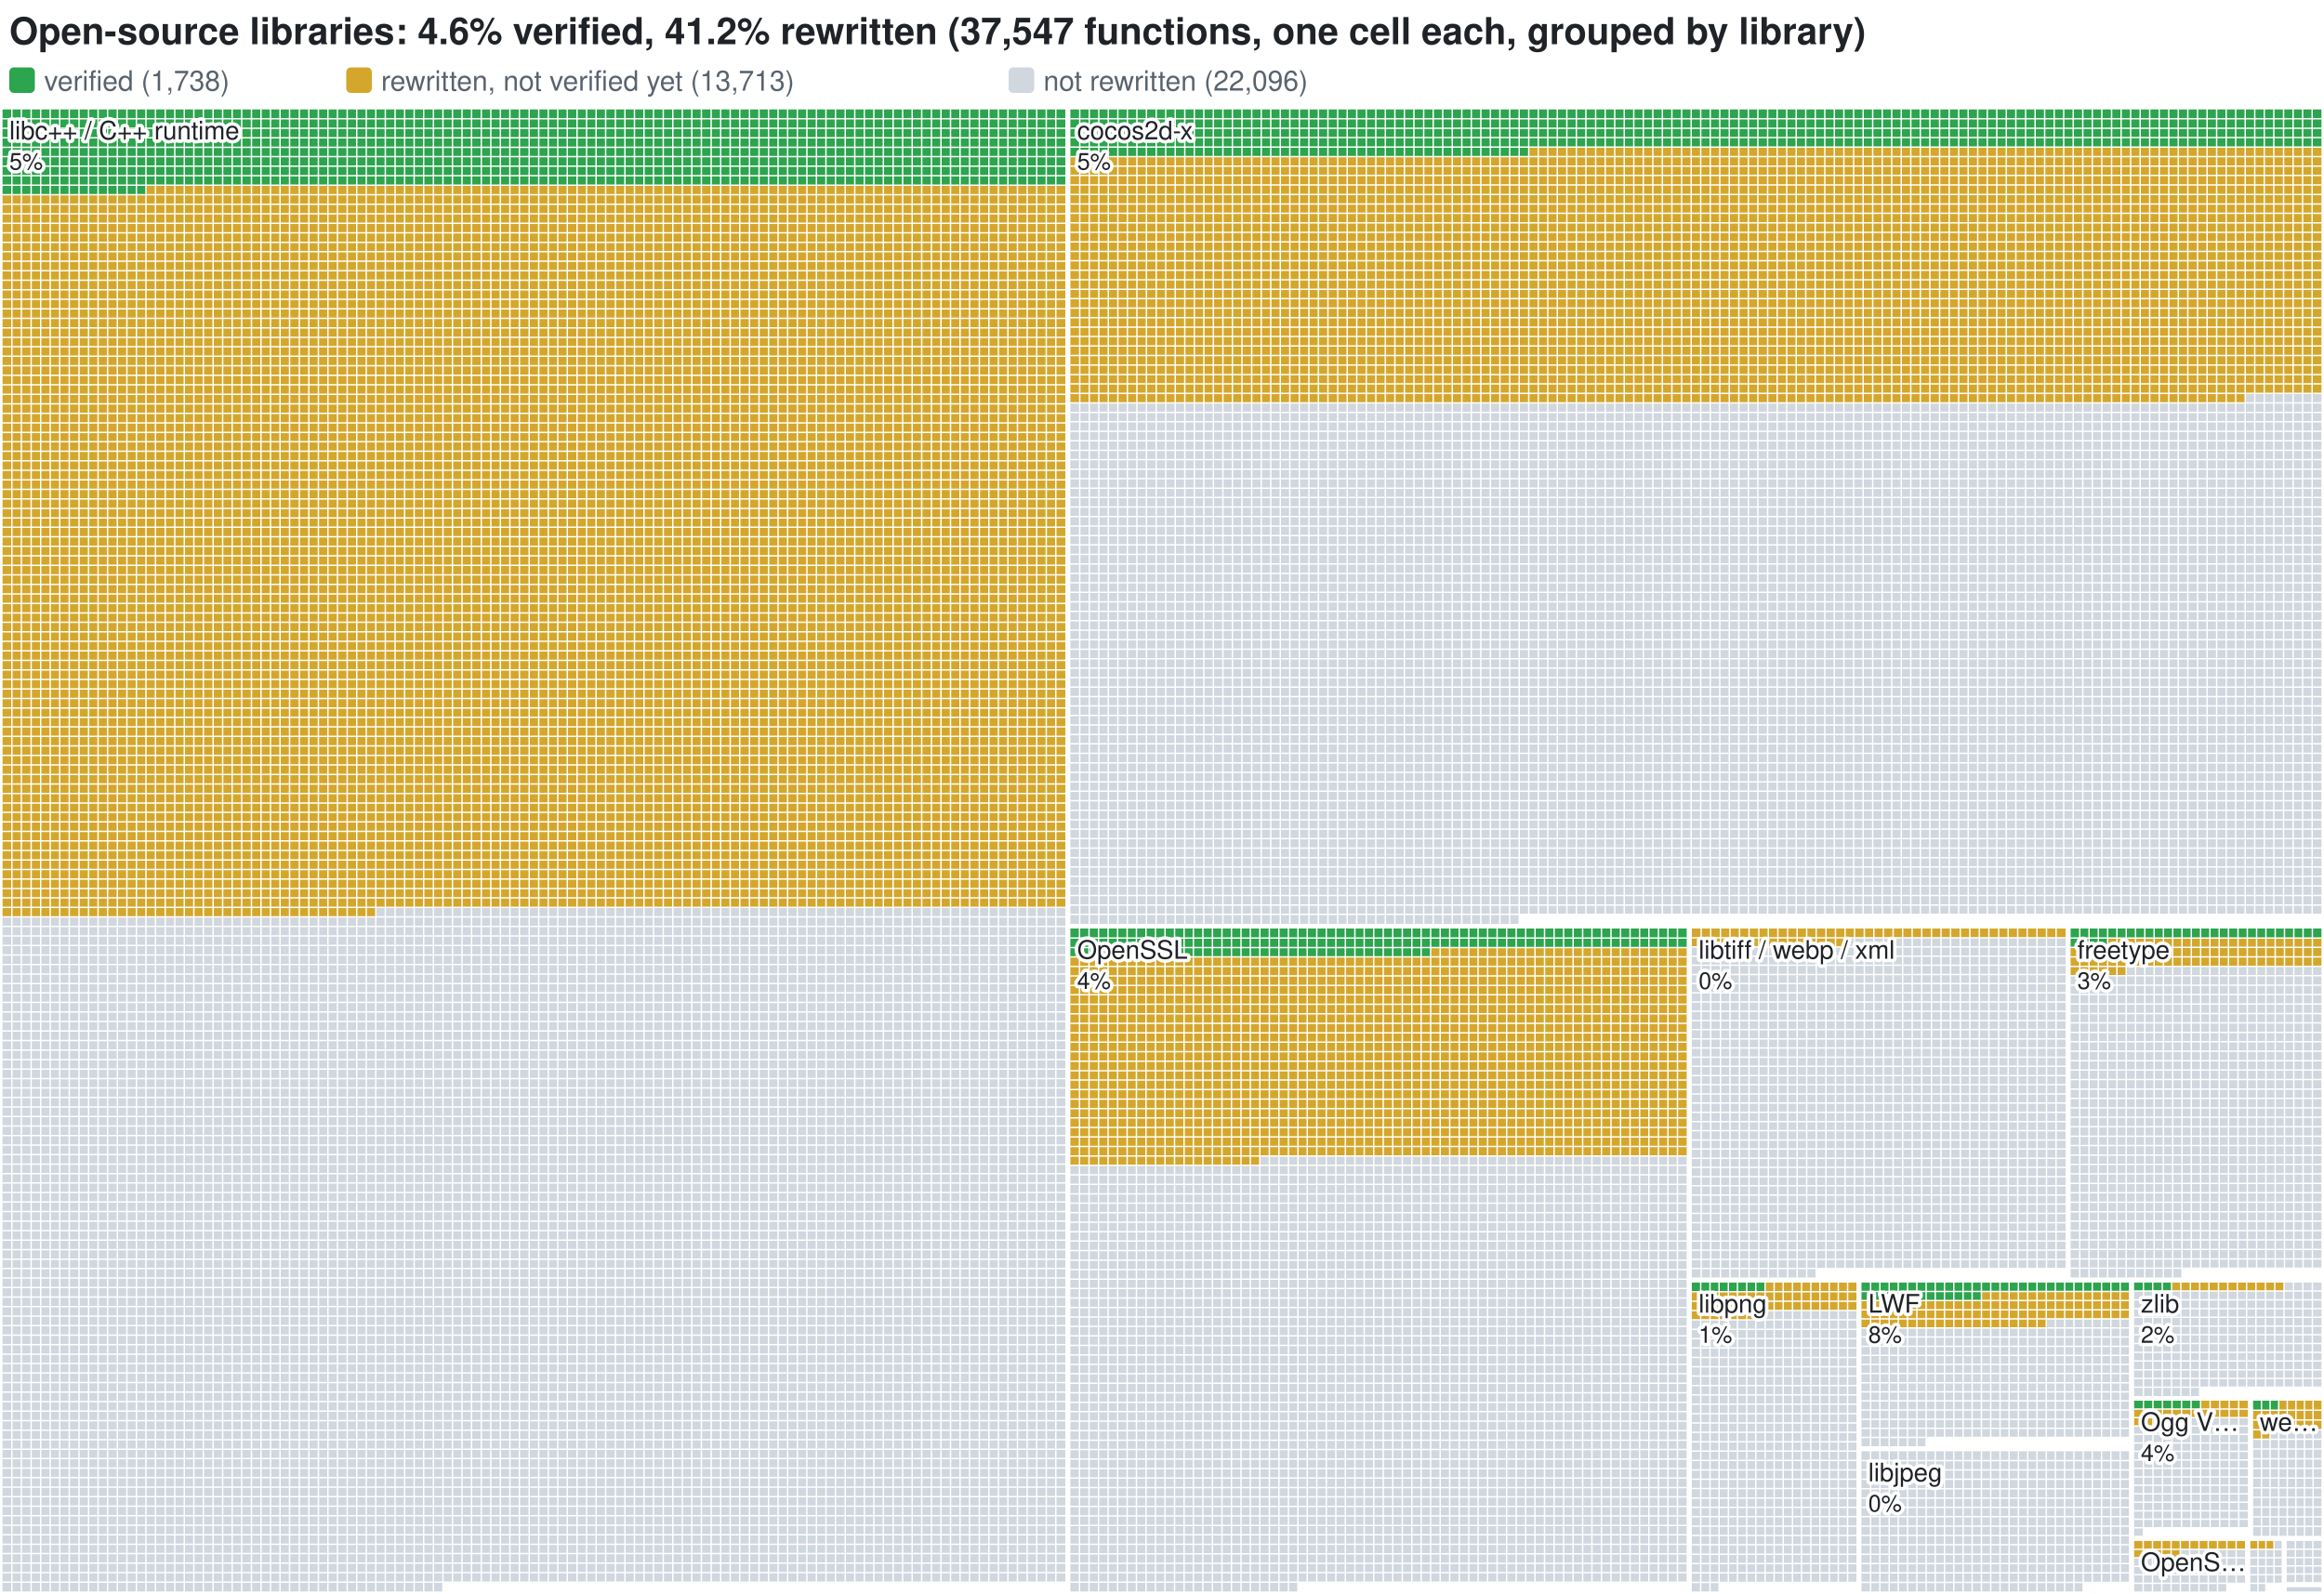
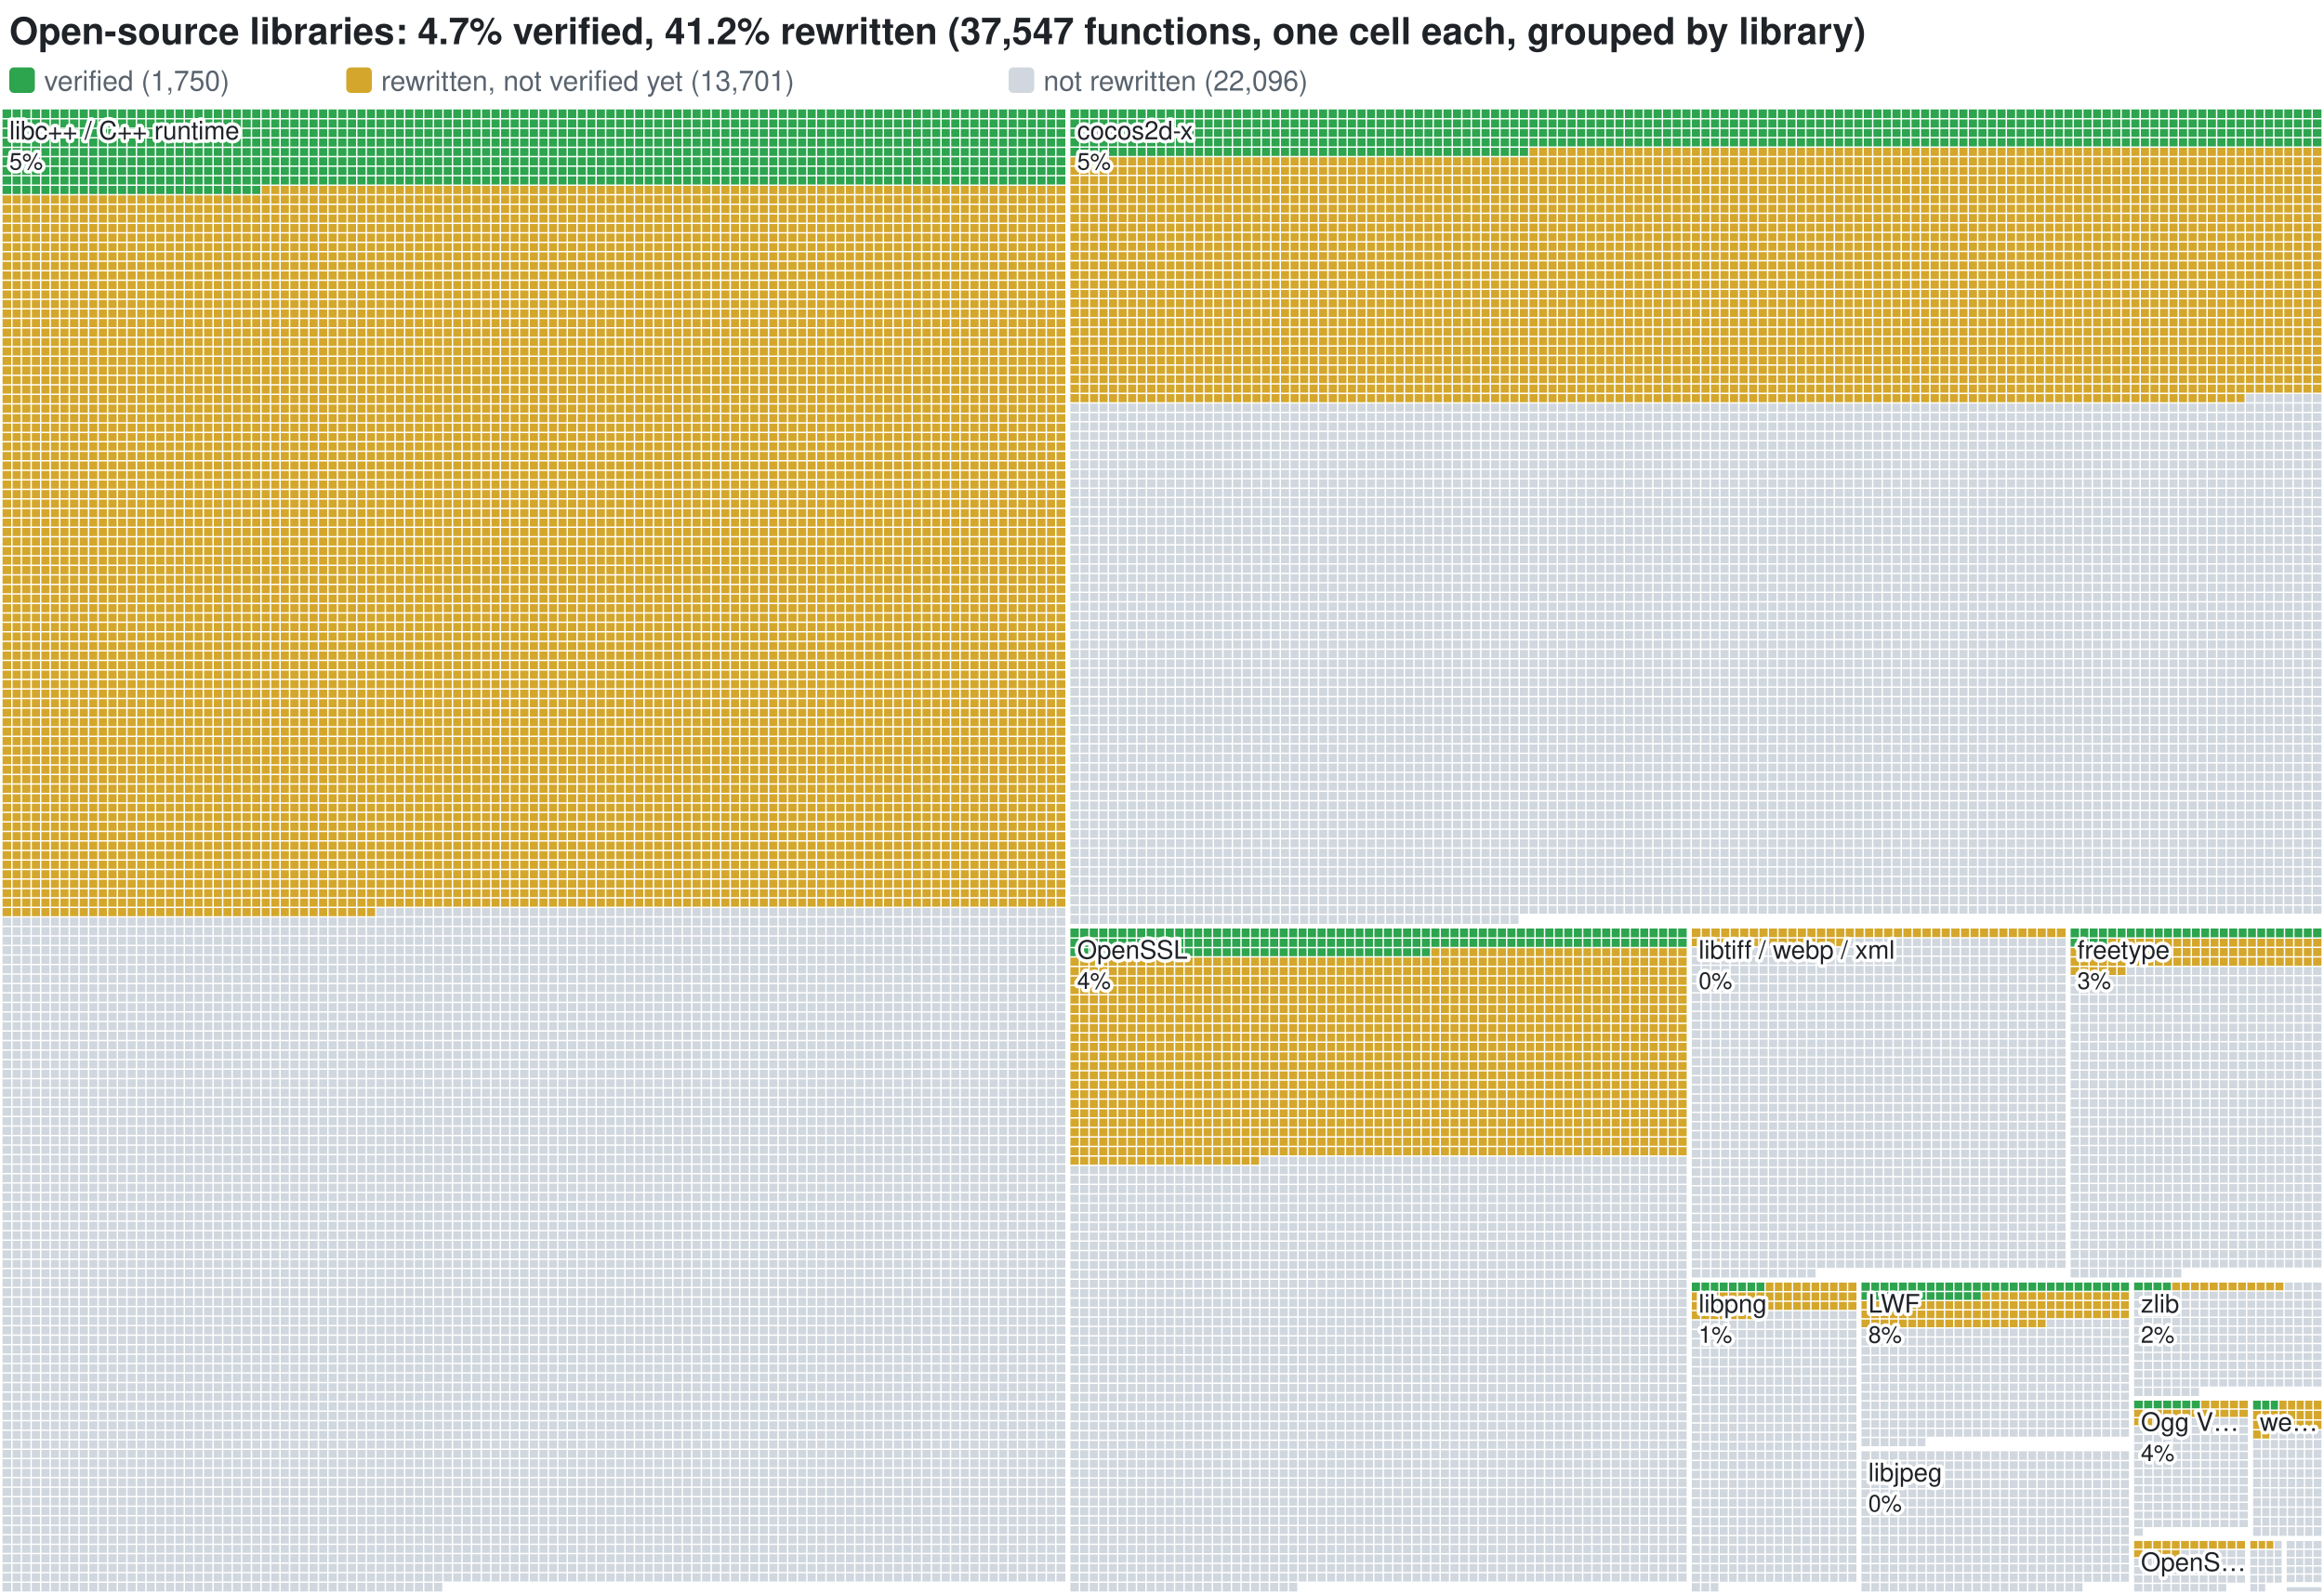
- <svg xmlns="http://www.w3.org/2000/svg" viewBox="0 0 1000 686" width="1000" height="686" role="img" aria-label="Open-source libraries: 1,738 of 37,547 functions verified">
+ <svg xmlns="http://www.w3.org/2000/svg" viewBox="0 0 1000 686" width="1000" height="686" role="img" aria-label="Open-source libraries: 1,750 of 37,547 functions verified">
  <style>
.bg{fill:#ffffff}.v{fill:#2da44e}.r{fill:#d4a72c}.t{fill:#d0d7de}.grid{stroke:#ffffff}.edge{stroke:#ffffff}
.txt{fill:#1f2328;font-family:-apple-system,'Segoe UI',Helvetica,Arial,sans-serif}
.halo{stroke:#ffffff;stroke-width:3px;paint-order:stroke;stroke-linejoin:round}.dim{fill:#59636e}
@media (prefers-color-scheme: dark){
.bg{fill:#0d1117}.v{fill:#238636}.r{fill:#9e6a03}.t{fill:#30363d}.grid{stroke:#0d1117}.edge{stroke:#0d1117}
.txt{fill:#e6edf3}.halo{stroke:#0d1117}.dim{fill:#9198a1}}
</style>
  <rect class="bg" width="1000" height="686" />
-   <text class="txt" x="4" y="19" font-size="16" font-weight="600">Open-source libraries: 4.6% verified, 41.2% rewritten (37,547 functions, one cell each, grouped by library)</text>
+   <text class="txt" x="4" y="19" font-size="16" font-weight="600">Open-source libraries: 4.7% verified, 41.2% rewritten (37,547 functions, one cell each, grouped by library)</text>
  <rect class="v" x="4" y="29" width="11" height="11" rx="2" />
-   <text class="txt dim" x="19" y="39" font-size="12">verified (1,738)</text>
+   <text class="txt dim" x="19" y="39" font-size="12">verified (1,750)</text>
  <rect class="r" x="149" y="29" width="11" height="11" rx="2" />
-   <text class="txt dim" x="164" y="39" font-size="12">rewritten, not verified yet (13,713)</text>
+   <text class="txt dim" x="164" y="39" font-size="12">rewritten, not verified yet (13,701)</text>
  <rect class="t" x="434" y="29" width="11" height="11" rx="2" />
  <text class="txt dim" x="449" y="39" font-size="12">not rewritten (22,096)</text>
  <g>
    <rect class="v" x="1.0" y="47.0" width="457.5" height="32.7" />
-     <rect class="v" x="1.0" y="79.7" width="61.8" height="4.1" />
-     <rect class="r" x="62.8" y="79.7" width="395.6" height="4.1" />
+     <rect class="v" x="1.0" y="79.7" width="111.3" height="4.1" />
+     <rect class="r" x="112.3" y="79.7" width="346.2" height="4.1" />
    <rect class="r" x="1.0" y="83.8" width="457.5" height="306.7" />
    <rect class="r" x="1.0" y="390.5" width="160.7" height="4.1" />
    <rect class="t" x="161.7" y="390.5" width="296.7" height="4.1" />
    <rect class="t" x="1.0" y="394.6" width="457.5" height="286.3" />
    <rect class="t" x="1.0" y="680.9" width="189.6" height="4.1" />
    <path class="grid" d="M5.1 47.0v638.0M9.2 47.0v638.0M13.4 47.0v638.0M17.5 47.0v638.0M21.6 47.0v638.0M25.7 47.0v638.0M29.8 47.0v638.0M34.0 47.0v638.0M38.1 47.0v638.0M42.2 47.0v638.0M46.3 47.0v638.0M50.5 47.0v638.0M54.6 47.0v638.0M58.7 47.0v638.0M62.8 47.0v638.0M66.9 47.0v638.0M71.1 47.0v638.0M75.2 47.0v638.0M79.3 47.0v638.0M83.4 47.0v638.0M87.5 47.0v638.0M91.7 47.0v638.0M95.8 47.0v638.0M99.9 47.0v638.0M104.0 47.0v638.0M108.2 47.0v638.0M112.3 47.0v638.0M116.4 47.0v638.0M120.5 47.0v638.0M124.6 47.0v638.0M128.8 47.0v638.0M132.9 47.0v638.0M137.0 47.0v638.0M141.1 47.0v638.0M145.2 47.0v638.0M149.4 47.0v638.0M153.5 47.0v638.0M157.6 47.0v638.0M161.7 47.0v638.0M165.8 47.0v638.0M170.0 47.0v638.0M174.1 47.0v638.0M178.2 47.0v638.0M182.3 47.0v638.0M186.5 47.0v638.0M190.6 47.0v638.0M194.7 47.0v638.0M198.8 47.0v638.0M202.9 47.0v638.0M207.1 47.0v638.0M211.2 47.0v638.0M215.3 47.0v638.0M219.4 47.0v638.0M223.5 47.0v638.0M227.7 47.0v638.0M231.8 47.0v638.0M235.9 47.0v638.0M240.0 47.0v638.0M244.1 47.0v638.0M248.3 47.0v638.0M252.4 47.0v638.0M256.5 47.0v638.0M260.6 47.0v638.0M264.8 47.0v638.0M268.9 47.0v638.0M273.0 47.0v638.0M277.1 47.0v638.0M281.2 47.0v638.0M285.4 47.0v638.0M289.5 47.0v638.0M293.6 47.0v638.0M297.7 47.0v638.0M301.8 47.0v638.0M306.0 47.0v638.0M310.1 47.0v638.0M314.2 47.0v638.0M318.3 47.0v638.0M322.5 47.0v638.0M326.6 47.0v638.0M330.7 47.0v638.0M334.8 47.0v638.0M338.9 47.0v638.0M343.1 47.0v638.0M347.2 47.0v638.0M351.3 47.0v638.0M355.4 47.0v638.0M359.5 47.0v638.0M363.7 47.0v638.0M367.8 47.0v638.0M371.9 47.0v638.0M376.0 47.0v638.0M380.1 47.0v638.0M384.3 47.0v638.0M388.4 47.0v638.0M392.5 47.0v638.0M396.6 47.0v638.0M400.8 47.0v638.0M404.9 47.0v638.0M409.0 47.0v638.0M413.1 47.0v638.0M417.2 47.0v638.0M421.4 47.0v638.0M425.5 47.0v638.0M429.6 47.0v638.0M433.7 47.0v638.0M437.8 47.0v638.0M442.0 47.0v638.0M446.1 47.0v638.0M450.2 47.0v638.0M454.3 47.0v638.0M1.0 51.1h457.5M1.0 55.2h457.5M1.0 59.3h457.5M1.0 63.4h457.5M1.0 67.4h457.5M1.0 71.5h457.5M1.0 75.6h457.5M1.0 79.7h457.5M1.0 83.8h457.5M1.0 87.9h457.5M1.0 92.0h457.5M1.0 96.1h457.5M1.0 100.2h457.5M1.0 104.3h457.5M1.0 108.3h457.5M1.0 112.4h457.5M1.0 116.5h457.5M1.0 120.6h457.5M1.0 124.7h457.5M1.0 128.8h457.5M1.0 132.9h457.5M1.0 137.0h457.5M1.0 141.1h457.5M1.0 145.2h457.5M1.0 149.2h457.5M1.0 153.3h457.5M1.0 157.4h457.5M1.0 161.5h457.5M1.0 165.6h457.5M1.0 169.7h457.5M1.0 173.8h457.5M1.0 177.9h457.5M1.0 182.0h457.5M1.0 186.1h457.5M1.0 190.1h457.5M1.0 194.2h457.5M1.0 198.3h457.5M1.0 202.4h457.5M1.0 206.5h457.5M1.0 210.6h457.5M1.0 214.7h457.5M1.0 218.8h457.5M1.0 222.9h457.5M1.0 226.9h457.5M1.0 231.0h457.5M1.0 235.1h457.5M1.0 239.2h457.5M1.0 243.3h457.5M1.0 247.4h457.5M1.0 251.5h457.5M1.0 255.6h457.5M1.0 259.7h457.5M1.0 263.8h457.5M1.0 267.8h457.5M1.0 271.9h457.5M1.0 276.0h457.5M1.0 280.1h457.5M1.0 284.2h457.5M1.0 288.3h457.5M1.0 292.4h457.5M1.0 296.5h457.5M1.0 300.6h457.5M1.0 304.7h457.5M1.0 308.7h457.5M1.0 312.8h457.5M1.0 316.9h457.5M1.0 321.0h457.5M1.0 325.1h457.5M1.0 329.2h457.5M1.0 333.3h457.5M1.0 337.4h457.5M1.0 341.5h457.5M1.0 345.6h457.5M1.0 349.6h457.5M1.0 353.7h457.5M1.0 357.8h457.5M1.0 361.9h457.5M1.0 366.0h457.5M1.0 370.1h457.5M1.0 374.2h457.5M1.0 378.3h457.5M1.0 382.4h457.5M1.0 386.4h457.5M1.0 390.5h457.5M1.0 394.6h457.5M1.0 398.7h457.5M1.0 402.8h457.5M1.0 406.9h457.5M1.0 411.0h457.5M1.0 415.1h457.5M1.0 419.2h457.5M1.0 423.3h457.5M1.0 427.3h457.5M1.0 431.4h457.5M1.0 435.5h457.5M1.0 439.6h457.5M1.0 443.7h457.5M1.0 447.8h457.5M1.0 451.9h457.5M1.0 456.0h457.5M1.0 460.1h457.5M1.0 464.2h457.5M1.0 468.2h457.5M1.0 472.3h457.5M1.0 476.4h457.5M1.0 480.5h457.5M1.0 484.6h457.5M1.0 488.7h457.5M1.0 492.8h457.5M1.0 496.9h457.5M1.0 501.0h457.5M1.0 505.1h457.5M1.0 509.1h457.5M1.0 513.2h457.5M1.0 517.3h457.5M1.0 521.4h457.5M1.0 525.5h457.5M1.0 529.6h457.5M1.0 533.7h457.5M1.0 537.8h457.5M1.0 541.9h457.5M1.0 545.9h457.5M1.0 550.0h457.5M1.0 554.1h457.5M1.0 558.2h457.5M1.0 562.3h457.5M1.0 566.4h457.5M1.0 570.5h457.5M1.0 574.6h457.5M1.0 578.7h457.5M1.0 582.8h457.5M1.0 586.8h457.5M1.0 590.9h457.5M1.0 595.0h457.5M1.0 599.1h457.5M1.0 603.2h457.5M1.0 607.3h457.5M1.0 611.4h457.5M1.0 615.5h457.5M1.0 619.6h457.5M1.0 623.7h457.5M1.0 627.7h457.5M1.0 631.8h457.5M1.0 635.9h457.5M1.0 640.0h457.5M1.0 644.1h457.5M1.0 648.2h457.5M1.0 652.3h457.5M1.0 656.4h457.5M1.0 660.5h457.5M1.0 664.6h457.5M1.0 668.6h457.5M1.0 672.7h457.5M1.0 676.8h457.5M1.0 680.9h457.5" stroke-width="0.6" fill="none" />
    <rect class="edge" x="0.0" y="46.0" width="459.5" height="640.0" fill="none" stroke-width="2" />
    <text class="txt halo" x="4.0" y="60.0" font-size="11">libc++ / C++ runtime</text>
    <text class="txt halo" x="4.0" y="73.0" font-size="10">5%</text>
  </g>
  <g>
    <rect class="v" x="460.5" y="47.0" width="538.5" height="16.3" />
    <rect class="v" x="460.5" y="63.3" width="197.3" height="4.1" />
    <rect class="r" x="657.8" y="63.3" width="341.2" height="4.1" />
    <rect class="r" x="460.5" y="67.4" width="538.5" height="101.9" />
    <rect class="r" x="460.5" y="169.3" width="505.7" height="4.1" />
    <rect class="t" x="966.1" y="169.3" width="32.9" height="4.1" />
    <rect class="t" x="460.5" y="173.4" width="538.5" height="220.1" />
    <rect class="t" x="460.5" y="393.5" width="193.2" height="4.1" />
    <path class="grid" d="M464.6 47.0v350.6M468.7 47.0v350.6M472.8 47.0v350.6M476.9 47.0v350.6M481.0 47.0v350.6M485.1 47.0v350.6M489.2 47.0v350.6M493.3 47.0v350.6M497.5 47.0v350.6M501.6 47.0v350.6M505.7 47.0v350.6M509.8 47.0v350.6M513.9 47.0v350.6M518.0 47.0v350.6M522.1 47.0v350.6M526.2 47.0v350.6M530.3 47.0v350.6M534.4 47.0v350.6M538.6 47.0v350.6M542.7 47.0v350.6M546.8 47.0v350.6M550.9 47.0v350.6M555.0 47.0v350.6M559.1 47.0v350.6M563.2 47.0v350.6M567.3 47.0v350.6M571.4 47.0v350.6M575.6 47.0v350.6M579.7 47.0v350.6M583.8 47.0v350.6M587.9 47.0v350.6M592.0 47.0v350.6M596.1 47.0v350.6M600.2 47.0v350.6M604.3 47.0v350.6M608.4 47.0v350.6M612.6 47.0v350.6M616.7 47.0v350.6M620.8 47.0v350.6M624.9 47.0v350.6M629.0 47.0v350.6M633.1 47.0v350.6M637.2 47.0v350.6M641.3 47.0v350.6M645.4 47.0v350.6M649.6 47.0v350.6M653.7 47.0v350.6M657.8 47.0v350.6M661.9 47.0v350.6M666.0 47.0v350.6M670.1 47.0v350.6M674.2 47.0v350.6M678.3 47.0v350.6M682.4 47.0v350.6M686.6 47.0v350.6M690.7 47.0v350.6M694.8 47.0v350.6M698.9 47.0v350.6M703.0 47.0v350.6M707.1 47.0v350.6M711.2 47.0v350.6M715.3 47.0v350.6M719.4 47.0v350.6M723.6 47.0v350.6M727.7 47.0v350.6M731.8 47.0v350.6M735.9 47.0v350.6M740.0 47.0v350.6M744.1 47.0v350.6M748.2 47.0v350.6M752.3 47.0v350.6M756.4 47.0v350.6M760.6 47.0v350.6M764.7 47.0v350.6M768.8 47.0v350.6M772.9 47.0v350.6M777.0 47.0v350.6M781.1 47.0v350.6M785.2 47.0v350.6M789.3 47.0v350.6M793.4 47.0v350.6M797.6 47.0v350.6M801.7 47.0v350.6M805.8 47.0v350.6M809.9 47.0v350.6M814.0 47.0v350.6M818.1 47.0v350.6M822.2 47.0v350.6M826.3 47.0v350.6M830.4 47.0v350.6M834.6 47.0v350.6M838.7 47.0v350.6M842.8 47.0v350.6M846.9 47.0v350.6M851.0 47.0v350.6M855.1 47.0v350.6M859.2 47.0v350.6M863.3 47.0v350.6M867.4 47.0v350.6M871.6 47.0v350.6M875.7 47.0v350.6M879.8 47.0v350.6M883.9 47.0v350.6M888.0 47.0v350.6M892.1 47.0v350.6M896.2 47.0v350.6M900.3 47.0v350.6M904.4 47.0v350.6M908.6 47.0v350.6M912.7 47.0v350.6M916.8 47.0v350.6M920.9 47.0v350.6M925.0 47.0v350.6M929.1 47.0v350.6M933.2 47.0v350.6M937.3 47.0v350.6M941.4 47.0v350.6M945.6 47.0v350.6M949.7 47.0v350.6M953.8 47.0v350.6M957.9 47.0v350.6M962.0 47.0v350.6M966.1 47.0v350.6M970.2 47.0v350.6M974.3 47.0v350.6M978.4 47.0v350.6M982.6 47.0v350.6M986.7 47.0v350.6M990.8 47.0v350.6M994.9 47.0v350.6M460.5 51.1h538.5M460.5 55.2h538.5M460.5 59.2h538.5M460.5 63.3h538.5M460.5 67.4h538.5M460.5 71.5h538.5M460.5 75.5h538.5M460.5 79.6h538.5M460.5 83.7h538.5M460.5 87.8h538.5M460.5 91.8h538.5M460.5 95.9h538.5M460.5 100.0h538.5M460.5 104.1h538.5M460.5 108.2h538.5M460.5 112.2h538.5M460.5 116.3h538.5M460.5 120.4h538.5M460.5 124.5h538.5M460.5 128.5h538.5M460.5 132.6h538.5M460.5 136.7h538.5M460.5 140.8h538.5M460.5 144.8h538.5M460.5 148.9h538.5M460.5 153.0h538.5M460.5 157.1h538.5M460.5 161.2h538.5M460.5 165.2h538.5M460.5 169.3h538.5M460.5 173.4h538.5M460.5 177.5h538.5M460.5 181.5h538.5M460.5 185.6h538.5M460.5 189.7h538.5M460.5 193.8h538.5M460.5 197.8h538.5M460.5 201.9h538.5M460.5 206.0h538.5M460.5 210.1h538.5M460.5 214.1h538.5M460.5 218.2h538.5M460.5 222.3h538.5M460.5 226.4h538.5M460.5 230.5h538.5M460.5 234.5h538.5M460.5 238.6h538.5M460.5 242.7h538.5M460.5 246.8h538.5M460.5 250.8h538.5M460.5 254.9h538.5M460.5 259.0h538.5M460.5 263.1h538.5M460.5 267.1h538.5M460.5 271.2h538.5M460.5 275.3h538.5M460.5 279.4h538.5M460.5 283.5h538.5M460.5 287.5h538.5M460.5 291.6h538.5M460.5 295.7h538.5M460.5 299.8h538.5M460.5 303.8h538.5M460.5 307.9h538.5M460.5 312.0h538.5M460.5 316.1h538.5M460.5 320.1h538.5M460.5 324.2h538.5M460.5 328.3h538.5M460.5 332.4h538.5M460.5 336.5h538.5M460.5 340.5h538.5M460.5 344.6h538.5M460.5 348.7h538.5M460.5 352.8h538.5M460.5 356.8h538.5M460.5 360.9h538.5M460.5 365.0h538.5M460.5 369.1h538.5M460.5 373.1h538.5M460.5 377.2h538.5M460.5 381.3h538.5M460.5 385.4h538.5M460.5 389.5h538.5M460.5 393.5h538.5" stroke-width="0.6" fill="none" />
    <rect class="edge" x="459.5" y="46.0" width="540.5" height="352.6" fill="none" stroke-width="2" />
    <text class="txt halo" x="463.5" y="60.0" font-size="11">cocos2d-x</text>
    <text class="txt halo" x="463.5" y="73.0" font-size="10">5%</text>
  </g>
  <g>
    <rect class="v" x="460.5" y="399.6" width="265.4" height="8.2" />
    <rect class="v" x="460.5" y="407.8" width="155.2" height="4.1" />
    <rect class="r" x="615.6" y="407.8" width="110.3" height="4.1" />
    <rect class="r" x="460.5" y="411.8" width="265.4" height="85.6" />
    <rect class="r" x="460.5" y="497.5" width="81.7" height="4.1" />
    <rect class="t" x="542.1" y="497.5" width="183.8" height="4.1" />
    <rect class="t" x="460.5" y="501.5" width="265.4" height="179.4" />
    <rect class="t" x="460.5" y="680.9" width="98.0" height="4.1" />
    <path class="grid" d="M464.5 399.6v285.4M468.6 399.6v285.4M472.7 399.6v285.4M476.8 399.6v285.4M480.9 399.6v285.4M485.0 399.6v285.4M489.0 399.6v285.4M493.1 399.6v285.4M497.2 399.6v285.4M501.3 399.6v285.4M505.4 399.6v285.4M509.5 399.6v285.4M513.5 399.6v285.4M517.6 399.6v285.4M521.7 399.6v285.4M525.8 399.6v285.4M529.9 399.6v285.4M534.0 399.6v285.4M538.0 399.6v285.4M542.1 399.6v285.4M546.2 399.6v285.4M550.3 399.6v285.4M554.4 399.6v285.4M558.5 399.6v285.4M562.5 399.6v285.4M566.6 399.6v285.4M570.7 399.6v285.4M574.8 399.6v285.4M578.9 399.6v285.4M583.0 399.6v285.4M587.0 399.6v285.4M591.1 399.6v285.4M595.2 399.6v285.4M599.3 399.6v285.4M603.4 399.6v285.4M607.5 399.6v285.4M611.5 399.6v285.4M615.6 399.6v285.4M619.7 399.6v285.4M623.8 399.6v285.4M627.9 399.6v285.4M632.0 399.6v285.4M636.0 399.6v285.4M640.1 399.6v285.4M644.2 399.6v285.4M648.3 399.6v285.4M652.4 399.6v285.4M656.5 399.6v285.4M660.5 399.6v285.4M664.6 399.6v285.4M668.7 399.6v285.4M672.8 399.6v285.4M676.9 399.6v285.4M681.0 399.6v285.4M685.0 399.6v285.4M689.1 399.6v285.4M693.2 399.6v285.4M697.3 399.6v285.4M701.4 399.6v285.4M705.5 399.6v285.4M709.5 399.6v285.4M713.6 399.6v285.4M717.7 399.6v285.4M721.8 399.6v285.4M460.5 403.7h265.4M460.5 407.8h265.4M460.5 411.8h265.4M460.5 415.9h265.4M460.5 420.0h265.4M460.5 424.1h265.4M460.5 428.1h265.4M460.5 432.2h265.4M460.5 436.3h265.4M460.5 440.4h265.4M460.5 444.5h265.4M460.5 448.5h265.4M460.5 452.6h265.4M460.5 456.7h265.4M460.5 460.8h265.4M460.5 464.8h265.4M460.5 468.9h265.4M460.5 473.0h265.4M460.5 477.1h265.4M460.5 481.1h265.4M460.5 485.2h265.4M460.5 489.3h265.4M460.5 493.4h265.4M460.5 497.5h265.4M460.5 501.5h265.4M460.5 505.6h265.4M460.5 509.7h265.4M460.5 513.8h265.4M460.5 517.8h265.4M460.5 521.9h265.4M460.5 526.0h265.4M460.5 530.1h265.4M460.5 534.1h265.4M460.5 538.2h265.4M460.5 542.3h265.4M460.5 546.4h265.4M460.5 550.5h265.4M460.5 554.5h265.4M460.5 558.6h265.4M460.5 562.7h265.4M460.5 566.8h265.4M460.5 570.8h265.4M460.5 574.9h265.4M460.5 579.0h265.4M460.5 583.1h265.4M460.5 587.2h265.4M460.5 591.2h265.4M460.5 595.3h265.4M460.5 599.4h265.4M460.5 603.5h265.4M460.5 607.5h265.4M460.5 611.6h265.4M460.5 615.7h265.4M460.5 619.8h265.4M460.5 623.8h265.4M460.5 627.9h265.4M460.5 632.0h265.4M460.5 636.1h265.4M460.5 640.2h265.4M460.5 644.2h265.4M460.5 648.3h265.4M460.5 652.4h265.4M460.5 656.5h265.4M460.5 660.5h265.4M460.5 664.6h265.4M460.5 668.7h265.4M460.5 672.8h265.4M460.5 676.8h265.4M460.5 680.9h265.4" stroke-width="0.6" fill="none" />
    <rect class="edge" x="459.5" y="398.6" width="267.4" height="287.4" fill="none" stroke-width="2" />
    <text class="txt halo" x="463.5" y="412.6" font-size="11">OpenSSL</text>
    <text class="txt halo" x="463.5" y="425.6" font-size="10">4%</text>
  </g>
  <g>
    <rect class="r" x="727.9" y="399.6" width="161.0" height="4.0" />
    <rect class="r" x="727.9" y="403.6" width="66.0" height="4.0" />
    <rect class="t" x="793.9" y="403.6" width="94.9" height="4.0" />
    <rect class="t" x="727.9" y="407.5" width="161.0" height="138.4" />
    <rect class="t" x="727.9" y="545.9" width="53.7" height="4.0" />
    <path class="grid" d="M732.0 399.6v150.3M736.1 399.6v150.3M740.3 399.6v150.3M744.4 399.6v150.3M748.5 399.6v150.3M752.6 399.6v150.3M756.8 399.6v150.3M760.9 399.6v150.3M765.0 399.6v150.3M769.2 399.6v150.3M773.3 399.6v150.3M777.4 399.6v150.3M781.5 399.6v150.3M785.7 399.6v150.3M789.8 399.6v150.3M793.9 399.6v150.3M798.0 399.6v150.3M802.2 399.6v150.3M806.3 399.6v150.3M810.4 399.6v150.3M814.6 399.6v150.3M818.7 399.6v150.3M822.8 399.6v150.3M826.9 399.6v150.3M831.1 399.6v150.3M835.2 399.6v150.3M839.3 399.6v150.3M843.5 399.6v150.3M847.6 399.6v150.3M851.7 399.6v150.3M855.8 399.6v150.3M860.0 399.6v150.3M864.1 399.6v150.3M868.2 399.6v150.3M872.3 399.6v150.3M876.5 399.6v150.3M880.6 399.6v150.3M884.7 399.6v150.3M727.9 403.6h161.0M727.9 407.5h161.0M727.9 411.5h161.0M727.9 415.4h161.0M727.9 419.4h161.0M727.9 423.3h161.0M727.9 427.3h161.0M727.9 431.2h161.0M727.9 435.2h161.0M727.9 439.2h161.0M727.9 443.1h161.0M727.9 447.1h161.0M727.9 451.0h161.0M727.9 455.0h161.0M727.9 458.9h161.0M727.9 462.9h161.0M727.9 466.8h161.0M727.9 470.8h161.0M727.9 474.7h161.0M727.9 478.7h161.0M727.9 482.7h161.0M727.9 486.6h161.0M727.9 490.6h161.0M727.9 494.5h161.0M727.9 498.5h161.0M727.9 502.4h161.0M727.9 506.4h161.0M727.9 510.3h161.0M727.9 514.3h161.0M727.9 518.2h161.0M727.9 522.2h161.0M727.9 526.2h161.0M727.9 530.1h161.0M727.9 534.1h161.0M727.9 538.0h161.0M727.9 542.0h161.0M727.9 545.9h161.0" stroke-width="0.6" fill="none" />
    <rect class="edge" x="726.9" y="398.6" width="163.0" height="152.3" fill="none" stroke-width="2" />
    <text class="txt halo" x="730.9" y="412.6" font-size="11">libtiff / webp / xml</text>
    <text class="txt halo" x="730.9" y="425.6" font-size="10">0%</text>
  </g>
  <g>
    <rect class="v" x="890.9" y="399.6" width="108.1" height="4.1" />
    <rect class="v" x="890.9" y="403.7" width="16.0" height="4.1" />
    <rect class="r" x="906.9" y="403.7" width="92.1" height="4.1" />
    <rect class="r" x="890.9" y="407.7" width="108.1" height="8.1" />
    <rect class="r" x="890.9" y="415.9" width="24.0" height="4.1" />
    <rect class="t" x="914.9" y="415.9" width="84.1" height="4.1" />
    <rect class="t" x="890.9" y="419.9" width="108.1" height="125.9" />
    <rect class="t" x="890.9" y="545.8" width="48.1" height="4.1" />
    <path class="grid" d="M894.9 399.6v150.3M898.9 399.6v150.3M902.9 399.6v150.3M906.9 399.6v150.3M910.9 399.6v150.3M914.9 399.6v150.3M918.9 399.6v150.3M922.9 399.6v150.3M926.9 399.6v150.3M930.9 399.6v150.3M934.9 399.6v150.3M938.9 399.6v150.3M942.9 399.6v150.3M946.9 399.6v150.3M950.9 399.6v150.3M954.9 399.6v150.3M958.9 399.6v150.3M963.0 399.6v150.3M967.0 399.6v150.3M971.0 399.6v150.3M975.0 399.6v150.3M979.0 399.6v150.3M983.0 399.6v150.3M987.0 399.6v150.3M991.0 399.6v150.3M995.0 399.6v150.3M890.9 403.7h108.1M890.9 407.7h108.1M890.9 411.8h108.1M890.9 415.9h108.1M890.9 419.9h108.1M890.9 424.0h108.1M890.9 428.0h108.1M890.9 432.1h108.1M890.9 436.2h108.1M890.9 440.2h108.1M890.9 444.3h108.1M890.9 448.3h108.1M890.9 452.4h108.1M890.9 456.5h108.1M890.9 460.5h108.1M890.9 464.6h108.1M890.9 468.7h108.1M890.9 472.7h108.1M890.9 476.8h108.1M890.9 480.8h108.1M890.9 484.9h108.1M890.9 489.0h108.1M890.9 493.0h108.1M890.9 497.1h108.1M890.9 501.1h108.1M890.9 505.2h108.1M890.9 509.3h108.1M890.9 513.3h108.1M890.9 517.4h108.1M890.9 521.5h108.1M890.9 525.5h108.1M890.9 529.6h108.1M890.9 533.6h108.1M890.9 537.7h108.1M890.9 541.8h108.1M890.9 545.8h108.1" stroke-width="0.6" fill="none" />
    <rect class="edge" x="889.9" y="398.6" width="110.1" height="152.3" fill="none" stroke-width="2" />
    <text class="txt halo" x="893.9" y="412.6" font-size="11">freetype</text>
    <text class="txt halo" x="893.9" y="425.6" font-size="10">3%</text>
  </g>
  <g>
    <rect class="v" x="727.9" y="551.9" width="31.6" height="4.0" />
    <rect class="r" x="759.5" y="551.9" width="39.5" height="4.0" />
    <rect class="r" x="727.9" y="555.9" width="71.0" height="8.1" />
    <rect class="r" x="727.9" y="564.0" width="27.6" height="4.0" />
    <rect class="t" x="755.5" y="564.0" width="43.4" height="4.0" />
    <rect class="t" x="727.9" y="568.0" width="71.0" height="112.9" />
    <rect class="t" x="727.9" y="681.0" width="11.8" height="4.0" />
    <path class="grid" d="M731.8 551.9v133.1M735.8 551.9v133.1M739.7 551.9v133.1M743.7 551.9v133.1M747.6 551.9v133.1M751.6 551.9v133.1M755.5 551.9v133.1M759.5 551.9v133.1M763.4 551.9v133.1M767.3 551.9v133.1M771.3 551.9v133.1M775.2 551.9v133.1M779.2 551.9v133.1M783.1 551.9v133.1M787.1 551.9v133.1M791.0 551.9v133.1M795.0 551.9v133.1M727.9 555.9h71.0M727.9 560.0h71.0M727.9 564.0h71.0M727.9 568.0h71.0M727.9 572.1h71.0M727.9 576.1h71.0M727.9 580.1h71.0M727.9 584.2h71.0M727.9 588.2h71.0M727.9 592.2h71.0M727.9 596.3h71.0M727.9 600.3h71.0M727.9 604.3h71.0M727.9 608.4h71.0M727.9 612.4h71.0M727.9 616.4h71.0M727.9 620.5h71.0M727.9 624.5h71.0M727.9 628.5h71.0M727.9 632.6h71.0M727.9 636.6h71.0M727.9 640.6h71.0M727.9 644.7h71.0M727.9 648.7h71.0M727.9 652.7h71.0M727.9 656.8h71.0M727.9 660.8h71.0M727.9 664.8h71.0M727.9 668.9h71.0M727.9 672.9h71.0M727.9 676.9h71.0M727.9 681.0h71.0" stroke-width="0.6" fill="none" />
    <rect class="edge" x="726.9" y="550.9" width="73.0" height="135.1" fill="none" stroke-width="2" />
    <text class="txt halo" x="730.9" y="564.9" font-size="11">libpng</text>
    <text class="txt halo" x="730.9" y="577.9" font-size="10">1%</text>
  </g>
  <g>
    <rect class="v" x="800.9" y="551.9" width="115.3" height="3.9" />
    <rect class="v" x="800.9" y="555.8" width="51.7" height="3.9" />
    <rect class="r" x="852.6" y="555.8" width="63.6" height="3.9" />
    <rect class="r" x="800.9" y="559.7" width="115.3" height="7.8" />
    <rect class="r" x="800.9" y="567.6" width="79.5" height="3.9" />
    <rect class="t" x="880.5" y="567.6" width="35.8" height="3.9" />
    <rect class="t" x="800.9" y="571.5" width="115.3" height="47.1" />
    <rect class="t" x="800.9" y="618.6" width="27.8" height="3.9" />
    <path class="grid" d="M804.9 551.9v70.6M808.9 551.9v70.6M812.9 551.9v70.6M816.8 551.9v70.6M820.8 551.9v70.6M824.8 551.9v70.6M828.8 551.9v70.6M832.7 551.9v70.6M836.7 551.9v70.6M840.7 551.9v70.6M844.7 551.9v70.6M848.6 551.9v70.6M852.6 551.9v70.6M856.6 551.9v70.6M860.6 551.9v70.6M864.5 551.9v70.6M868.5 551.9v70.6M872.5 551.9v70.6M876.5 551.9v70.6M880.5 551.9v70.6M884.4 551.9v70.6M888.4 551.9v70.6M892.4 551.9v70.6M896.4 551.9v70.6M900.3 551.9v70.6M904.3 551.9v70.6M908.3 551.9v70.6M912.3 551.9v70.6M800.9 555.8h115.3M800.9 559.7h115.3M800.9 563.7h115.3M800.9 567.6h115.3M800.9 571.5h115.3M800.9 575.4h115.3M800.9 579.4h115.3M800.9 583.3h115.3M800.9 587.2h115.3M800.9 591.1h115.3M800.9 595.1h115.3M800.9 599.0h115.3M800.9 602.9h115.3M800.9 606.8h115.3M800.9 610.8h115.3M800.9 614.7h115.3M800.9 618.6h115.3" stroke-width="0.6" fill="none" />
    <rect class="edge" x="799.9" y="550.9" width="117.3" height="72.6" fill="none" stroke-width="2" />
    <text class="txt halo" x="803.9" y="564.9" font-size="11">LWF</text>
    <text class="txt halo" x="803.9" y="577.9" font-size="10">8%</text>
  </g>
  <g>
    <rect class="t" x="800.9" y="624.5" width="115.3" height="56.4" />
    <rect class="t" x="800.9" y="681.0" width="95.4" height="4.0" />
    <path class="grid" d="M804.9 624.5v60.5M808.9 624.5v60.5M812.9 624.5v60.5M816.8 624.5v60.5M820.8 624.5v60.5M824.8 624.5v60.5M828.8 624.5v60.5M832.7 624.5v60.5M836.7 624.5v60.5M840.7 624.5v60.5M844.7 624.5v60.5M848.6 624.5v60.5M852.6 624.5v60.5M856.6 624.5v60.5M860.6 624.5v60.5M864.5 624.5v60.5M868.5 624.5v60.5M872.5 624.5v60.5M876.5 624.5v60.5M880.5 624.5v60.5M884.4 624.5v60.5M888.4 624.5v60.5M892.4 624.5v60.5M896.4 624.5v60.5M900.3 624.5v60.5M904.3 624.5v60.5M908.3 624.5v60.5M912.3 624.5v60.5M800.9 628.6h115.3M800.9 632.6h115.3M800.9 636.6h115.3M800.9 640.7h115.3M800.9 644.7h115.3M800.9 648.7h115.3M800.9 652.7h115.3M800.9 656.8h115.3M800.9 660.8h115.3M800.9 664.8h115.3M800.9 668.9h115.3M800.9 672.9h115.3M800.9 676.9h115.3M800.9 681.0h115.3" stroke-width="0.6" fill="none" />
    <rect class="edge" x="799.9" y="623.5" width="117.3" height="62.5" fill="none" stroke-width="2" />
    <text class="txt halo" x="803.9" y="637.5" font-size="11">libjpeg</text>
    <text class="txt halo" x="803.9" y="650.5" font-size="10">0%</text>
  </g>
  <g>
    <rect class="v" x="918.2" y="551.9" width="16.2" height="3.8" />
    <rect class="r" x="934.4" y="551.9" width="48.5" height="3.8" />
    <rect class="t" x="982.8" y="551.9" width="16.2" height="3.8" />
    <rect class="t" x="918.2" y="555.6" width="80.8" height="41.4" />
    <rect class="t" x="918.2" y="597.0" width="28.3" height="3.8" />
    <path class="grid" d="M922.3 551.9v48.9M926.3 551.9v48.9M930.4 551.9v48.9M934.4 551.9v48.9M938.4 551.9v48.9M942.5 551.9v48.9M946.5 551.9v48.9M950.5 551.9v48.9M954.6 551.9v48.9M958.6 551.9v48.9M962.7 551.9v48.9M966.7 551.9v48.9M970.7 551.9v48.9M974.8 551.9v48.9M978.8 551.9v48.9M982.8 551.9v48.9M986.9 551.9v48.9M990.9 551.9v48.9M995.0 551.9v48.9M918.2 555.6h80.8M918.2 559.4h80.8M918.2 563.2h80.8M918.2 566.9h80.8M918.2 570.7h80.8M918.2 574.4h80.8M918.2 578.2h80.8M918.2 582.0h80.8M918.2 585.7h80.8M918.2 589.5h80.8M918.2 593.2h80.8M918.2 597.0h80.8" stroke-width="0.6" fill="none" />
    <rect class="edge" x="917.2" y="550.9" width="82.8" height="50.9" fill="none" stroke-width="2" />
    <text class="txt halo" x="921.2" y="564.9" font-size="11">zlib</text>
    <text class="txt halo" x="921.2" y="577.9" font-size="10">2%</text>
  </g>
  <g>
    <rect class="v" x="918.2" y="602.8" width="28.7" height="3.6" />
    <rect class="r" x="946.9" y="602.8" width="20.5" height="3.6" />
    <rect class="r" x="918.2" y="606.4" width="49.1" height="3.6" />
    <rect class="r" x="918.2" y="610.1" width="12.3" height="3.6" />
    <rect class="t" x="930.5" y="610.1" width="36.8" height="3.6" />
    <rect class="t" x="918.2" y="613.7" width="49.1" height="43.8" />
    <rect class="t" x="918.2" y="657.5" width="4.1" height="3.6" />
    <path class="grid" d="M922.3 602.8v58.3M926.4 602.8v58.3M930.5 602.8v58.3M934.6 602.8v58.3M938.7 602.8v58.3M942.8 602.8v58.3M946.9 602.8v58.3M951.0 602.8v58.3M955.1 602.8v58.3M959.2 602.8v58.3M963.3 602.8v58.3M918.2 606.4h49.1M918.2 610.1h49.1M918.2 613.7h49.1M918.2 617.3h49.1M918.2 621.0h49.1M918.2 624.6h49.1M918.2 628.3h49.1M918.2 631.9h49.1M918.2 635.6h49.1M918.2 639.2h49.1M918.2 642.9h49.1M918.2 646.5h49.1M918.2 650.2h49.1M918.2 653.8h49.1M918.2 657.5h49.1" stroke-width="0.6" fill="none" />
    <rect class="edge" x="917.2" y="601.8" width="51.1" height="60.3" fill="none" stroke-width="2" />
    <text class="txt halo" x="921.2" y="615.8" font-size="11">Ogg V…</text>
    <text class="txt halo" x="921.2" y="628.8" font-size="10">4%</text>
  </g>
  <g>
    <rect class="v" x="969.4" y="602.8" width="11.1" height="4.2" />
    <rect class="r" x="980.5" y="602.8" width="18.5" height="4.2" />
    <rect class="r" x="969.4" y="606.9" width="29.6" height="8.3" />
    <rect class="r" x="969.4" y="615.3" width="7.4" height="4.2" />
    <rect class="t" x="976.8" y="615.3" width="22.2" height="4.2" />
    <rect class="t" x="969.4" y="619.4" width="29.6" height="41.7" />
    <path class="grid" d="M973.1 602.8v58.3M976.8 602.8v58.3M980.5 602.8v58.3M984.2 602.8v58.3M987.9 602.8v58.3M991.6 602.8v58.3M995.3 602.8v58.3M969.4 606.9h29.6M969.4 611.1h29.6M969.4 615.3h29.6M969.4 619.4h29.6M969.4 623.6h29.6M969.4 627.8h29.6M969.4 631.9h29.6M969.4 636.1h29.6M969.4 640.3h29.6M969.4 644.4h29.6M969.4 648.6h29.6M969.4 652.8h29.6M969.4 656.9h29.6" stroke-width="0.6" fill="none" />
    <rect class="edge" x="968.4" y="601.8" width="31.6" height="60.3" fill="none" stroke-width="2" />
    <text class="txt halo" x="972.4" y="615.8" font-size="11">we…</text>
  </g>
  <g>
    <rect class="r" x="918.2" y="663.1" width="47.9" height="3.6" />
    <rect class="r" x="918.2" y="666.8" width="20.0" height="3.6" />
    <rect class="t" x="938.2" y="666.8" width="28.0" height="3.6" />
    <rect class="t" x="918.2" y="670.4" width="47.9" height="10.9" />
    <rect class="t" x="918.2" y="681.4" width="39.9" height="3.6" />
    <path class="grid" d="M922.2 663.1v21.9M926.2 663.1v21.9M930.2 663.1v21.9M934.2 663.1v21.9M938.2 663.1v21.9M942.2 663.1v21.9M946.2 663.1v21.9M950.2 663.1v21.9M954.2 663.1v21.9M958.2 663.1v21.9M962.2 663.1v21.9M918.2 666.8h47.9M918.2 670.4h47.9M918.2 674.1h47.9M918.2 677.7h47.9M918.2 681.4h47.9" stroke-width="0.6" fill="none" />
    <rect class="edge" x="917.2" y="662.1" width="49.9" height="23.9" fill="none" stroke-width="2" />
    <text class="txt halo" x="921.2" y="676.1" font-size="11">OpenS…</text>
  </g>
  <g>
    <rect class="r" x="968.2" y="663.1" width="10.3" height="3.6" />
    <rect class="t" x="978.5" y="663.1" width="3.4" height="3.6" />
    <rect class="t" x="968.2" y="666.8" width="13.7" height="14.6" />
    <rect class="t" x="968.2" y="681.4" width="6.8" height="3.6" />
    <path class="grid" d="M971.6 663.1v21.9M975.0 663.1v21.9M978.5 663.1v21.9M968.2 666.8h13.7M968.2 670.4h13.7M968.2 674.1h13.7M968.2 677.7h13.7M968.2 681.4h13.7" stroke-width="0.6" fill="none" />
    <rect class="edge" x="967.2" y="662.1" width="15.7" height="23.9" fill="none" stroke-width="2" />
  </g>
  <g>
    <rect class="t" x="983.9" y="663.1" width="15.1" height="17.9" />
    <path class="grid" d="M987.7 663.1v17.9M991.4 663.1v17.9M995.2 663.1v17.9M983.9 666.7h15.1M983.9 670.3h15.1M983.9 673.9h15.1M983.9 677.4h15.1" stroke-width="0.6" fill="none" />
    <rect class="edge" x="982.9" y="662.1" width="17.1" height="19.9" fill="none" stroke-width="2" />
  </g>
  <g>
    <rect class="t" x="983.9" y="683.0" width="15.1" height="2.0" />
    <rect class="edge" x="982.9" y="682.0" width="17.1" height="4.0" fill="none" stroke-width="2" />
  </g>
</svg>
